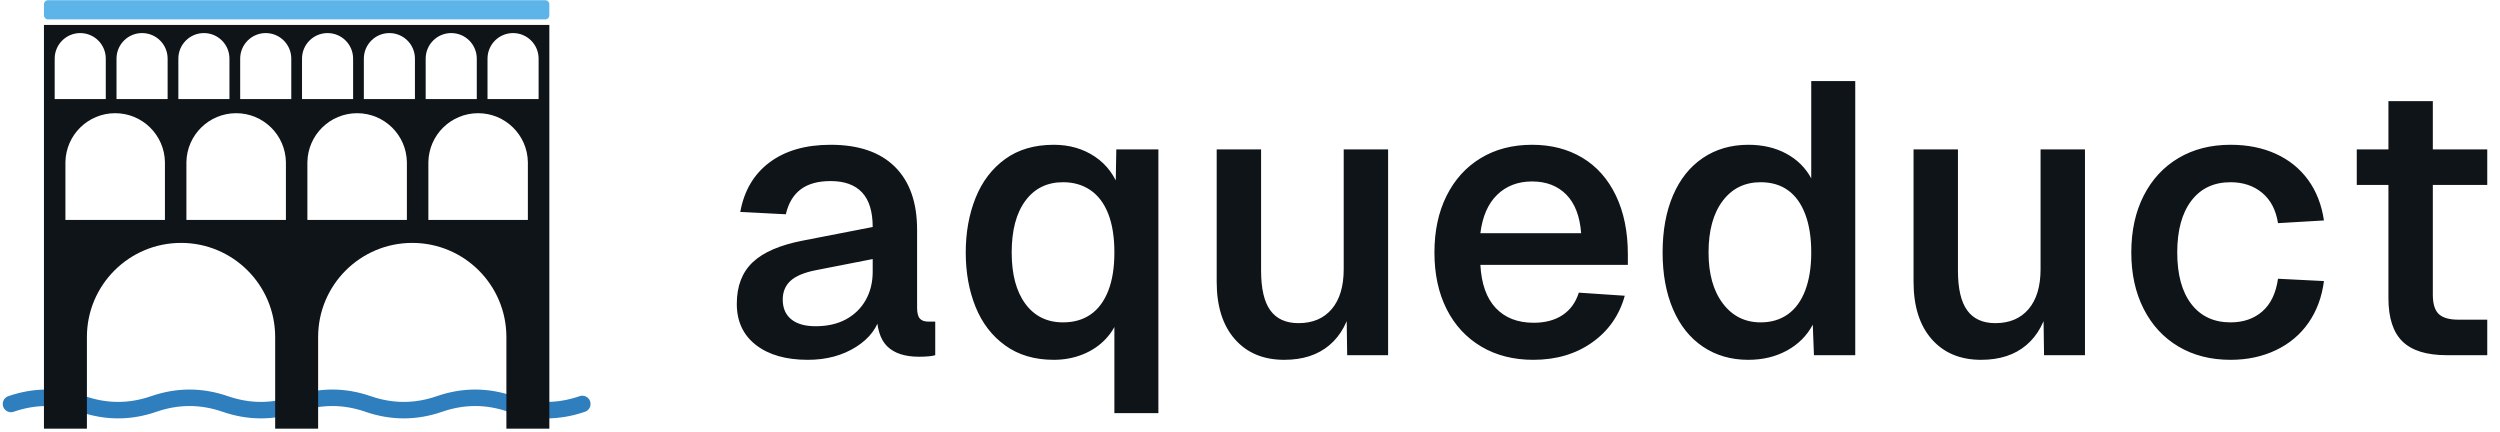
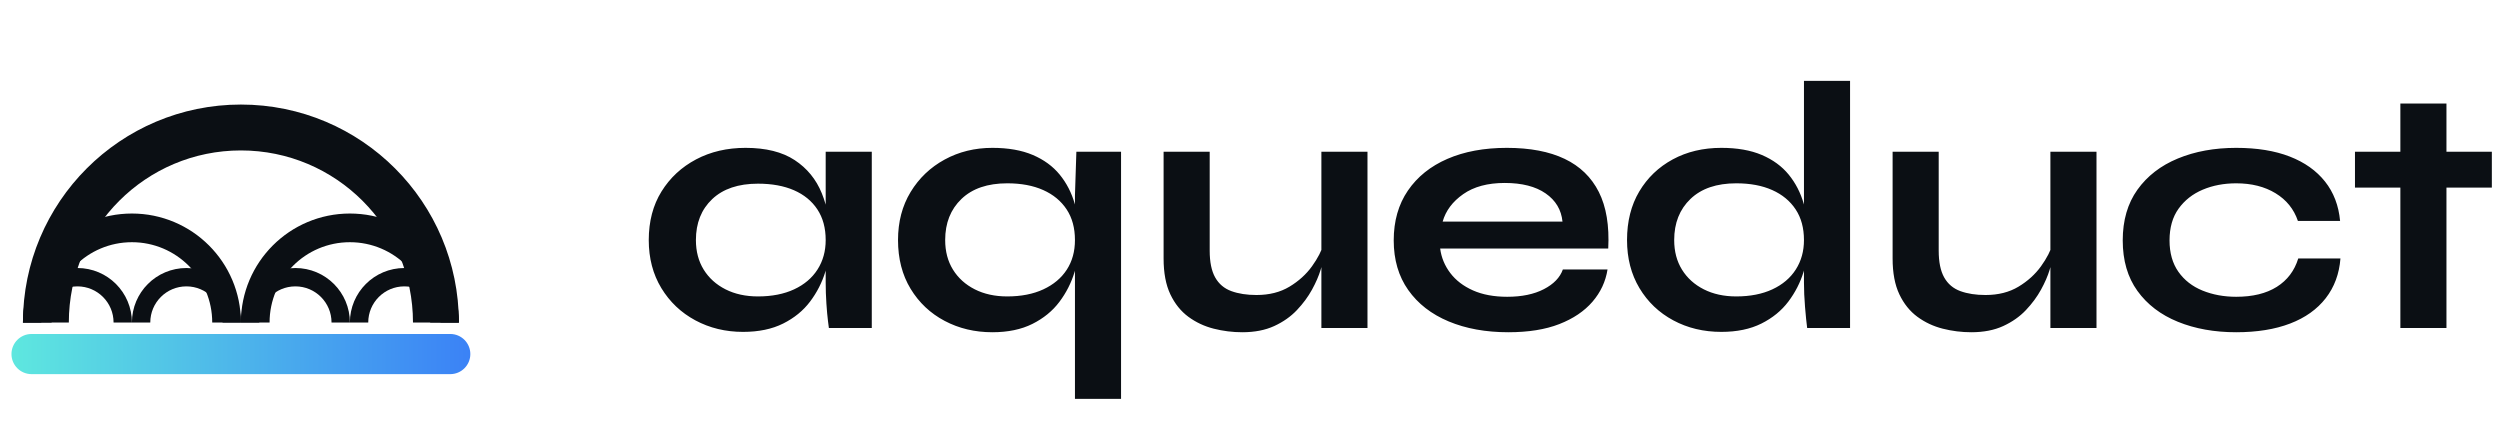
- <svg xmlns="http://www.w3.org/2000/svg" viewBox="0 -920 6475.43 1118" role="img" aria-label="Aqueduct">
-   <g transform="translate(0 -947.95) scale(3.55727) translate(-40 -96)">
-     <path d="M48 398 Q74.0 389 100.0 398 Q126.0 407 152.0 398 Q178.0 389 204.0 398 Q230.0 407 256.0 398 Q282.0 389 308.0 398 Q334.0 407 360.0 398 Q386.0 389 412.0 398 Q438.0 407 464.0 398" fill="none" stroke="#2f7fbf" stroke-width="12" stroke-linecap="round" />
-     <path d="M72 122 H440 V416 H72 Z M79.82 176 V146.54 A18.60 18.60 0 0 1 117.02 146.54 V176 Z M124.84 176 V146.54 A18.60 18.60 0 0 1 162.05 146.54 V176 Z M169.87 176 V146.54 A18.60 18.60 0 0 1 207.07 146.54 V176 Z M214.89 176 V146.54 A18.60 18.60 0 0 1 252.09 146.54 V176 Z M259.91 176 V146.54 A18.60 18.60 0 0 1 297.11 146.54 V176 Z M304.93 176 V146.54 A18.60 18.60 0 0 1 342.13 146.54 V176 Z M349.95 176 V146.54 A18.60 18.60 0 0 1 387.16 146.54 V176 Z M394.98 176 V146.54 A18.60 18.60 0 0 1 432.18 146.54 V176 Z M87.64 264 V221.91 A36.23 36.23 0 0 1 160.09 221.91 V264 Z M175.73 264 V221.91 A36.23 36.23 0 0 1 248.18 221.91 V264 Z M263.82 264 V221.91 A36.23 36.23 0 0 1 336.27 221.91 V264 Z M351.91 264 V221.91 A36.23 36.23 0 0 1 424.36 221.91 V264 Z M103.28 416 V349.26 A68.54 68.54 0 0 1 240.36 349.26 V416 Z M271.64 416 V349.26 A68.54 68.54 0 0 1 408.72 349.26 V416 Z" fill="#0f1419" fill-rule="evenodd" />
-     <rect x="72" y="104" width="368" height="14" rx="3" fill="#5db4e8" />
+ <svg xmlns="http://www.w3.org/2000/svg" viewBox="0 -925 7050.65 1200" role="img" aria-label="Aqueduct">
+   <defs>
+     <linearGradient id="water" x1="0" y1="0" x2="1" y2="0">
+       <stop offset="0" stop-color="#5ee7df" />
+       <stop offset="1" stop-color="#3b82f6" />
+     </linearGradient>
+   </defs>
+   <g transform="translate(0 -662.5) scale(16.1765) translate(-8 -38)">
+     <path d="M16 78 A34 34 0 0 1 84 78" fill="none" stroke="#0b0f14" stroke-width="8" />
+     <path d="M14.5 78 A16.5 16.5 0 0 1 47.5 78" fill="none" stroke="#0b0f14" stroke-width="5" />
+     <path d="M13.6 78 A7.9 7.9 0 0 1 29.4 78" fill="none" stroke="#0b0f14" stroke-width="3.2" />
+     <path d="M32.6 78 A7.9 7.9 0 0 1 48.4 78" fill="none" stroke="#0b0f14" stroke-width="3.2" />
+     <path d="M52.5 78 A16.5 16.5 0 0 1 85.5 78" fill="none" stroke="#0b0f14" stroke-width="5" />
+     <path d="M51.6 78 A7.9 7.9 0 0 1 67.4 78" fill="none" stroke="#0b0f14" stroke-width="3.2" />
+     <path d="M70.6 78 A7.9 7.9 0 0 1 86.4 78" fill="none" stroke="#0b0f14" stroke-width="3.2" />
+     <rect x="10" y="80" width="80" height="7" rx="3.5" fill="url(#water)" />
  </g>
-   <g transform="translate(1865.43 0)">
-     <path fill="#0f1419" d="M43 -133Q43 -202 84.5 -241.0Q126 -280 215 -297L395 -332Q395 -392 367.5 -421.5Q340 -451 286 -451Q237 -451 208.5 -429.5Q180 -408 170 -365L52 -371Q67 -454 128.0 -499.5Q189 -545 286 -545Q395 -545 452.5 -488.0Q510 -431 510 -325V-123Q510 -103 517.0 -95.0Q524 -87 539 -87H557V0Q551 2 539.5 3.0Q528 4 515 4Q460 4 432.5 -23.0Q405 -50 405 -114L416 -108Q405 -55 352.0 -21.5Q299 12 227 12Q142 12 92.5 -26.5Q43 -65 43 -133ZM395 -216V-249L247 -220Q202 -211 182.0 -192.5Q162 -174 162 -144Q162 -111 184.0 -93.0Q206 -75 247 -75Q293 -75 326.0 -93.0Q359 -111 377.0 -143.0Q395 -175 395 -216ZM1021.0 150V-113L1033.0 -102Q1023.0 -68 998.5 -42.0Q974.0 -16 939.0 -2.0Q904.0 12 864.0 12Q790.0 12 738.5 -25.0Q687.0 -62 661.5 -125.0Q636.0 -188 636.0 -266Q636.0 -344 661.5 -407.5Q687.0 -471 738.0 -508.0Q789.0 -545 864.0 -545Q925.0 -545 971.0 -514.0Q1017.0 -483 1036.0 -425L1024.0 -419L1026.0 -533H1135.0V150ZM1021.0 -266Q1021.0 -326 1005.0 -366.5Q989.0 -407 959.0 -427.5Q929.0 -448 888.0 -448Q826.0 -448 790.5 -400.0Q755.0 -352 755.0 -266Q755.0 -181 790.5 -133.0Q826.0 -85 888.0 -85Q930.0 -85 959.5 -105.5Q989.0 -126 1005.0 -166.5Q1021.0 -207 1021.0 -266ZM1286.0 -190V-533H1401.0V-219Q1401.0 -149 1425.0 -116.0Q1449.0 -83 1498.0 -83Q1553.0 -83 1584.0 -119.5Q1615.0 -156 1615.0 -223V-533H1730.0V0H1624.0L1622.0 -142L1637.0 -136Q1623.0 -64 1578.0 -26.0Q1533.0 12 1461.0 12Q1380.0 12 1333.0 -41.5Q1286.0 -95 1286.0 -190ZM1850.0 -266Q1850.0 -350 1881.5 -413.0Q1913.0 -476 1970.0 -510.5Q2027.0 -545 2103.0 -545Q2177.0 -545 2233.0 -511.5Q2289.0 -478 2320.0 -413.5Q2351.0 -349 2351.0 -261V-234H1969.0Q1973.0 -160 2009.0 -122.0Q2045.0 -84 2107.0 -84Q2152.0 -84 2182.0 -104.0Q2212.0 -124 2224.0 -162L2343.0 -154Q2322.0 -78 2258.5 -33.0Q2195.0 12 2106.0 12Q2029.0 12 1971.0 -22.5Q1913.0 -57 1881.5 -119.5Q1850.0 -182 1850.0 -266ZM2103.0 -450Q2048.0 -450 2012.5 -415.5Q1977.0 -381 1969.0 -316H2230.0Q2225.0 -382 2191.5 -416.0Q2158.0 -450 2103.0 -450ZM2441.0 -266Q2441.0 -351 2468.0 -414.0Q2495.0 -477 2545.5 -511.0Q2596.0 -545 2663.0 -545Q2719.0 -545 2761.5 -522.0Q2804.0 -499 2826.0 -458V-710H2940.0V0H2833.0L2830.0 -79Q2807.0 -36 2763.0 -12.0Q2719.0 12 2663.0 12Q2596.0 12 2545.5 -22.0Q2495.0 -56 2468.0 -119.0Q2441.0 -182 2441.0 -266ZM2826.0 -266Q2826.0 -324 2810.5 -365.0Q2795.0 -406 2766.0 -427.0Q2737.0 -448 2695.0 -448Q2633.0 -448 2596.5 -399.5Q2560.0 -351 2560.0 -266Q2560.0 -183 2597.0 -134.0Q2634.0 -85 2695.0 -85Q2736.0 -85 2765.5 -106.0Q2795.0 -127 2810.5 -168.0Q2826.0 -209 2826.0 -266ZM3091.0 -190V-533H3206.0V-219Q3206.0 -149 3230.0 -116.0Q3254.0 -83 3303.0 -83Q3358.0 -83 3389.0 -119.5Q3420.0 -156 3420.0 -223V-533H3535.0V0H3429.0L3427.0 -142L3442.0 -136Q3428.0 -64 3383.0 -26.0Q3338.0 12 3266.0 12Q3185.0 12 3138.0 -41.5Q3091.0 -95 3091.0 -190ZM3655.0 -266Q3655.0 -350 3687.0 -413.0Q3719.0 -476 3777.0 -510.5Q3835.0 -545 3912.0 -545Q3978.0 -545 4029.5 -521.5Q4081.0 -498 4113.0 -454.0Q4145.0 -410 4154.0 -349L4035.0 -342Q4027.0 -393 3994.0 -420.5Q3961.0 -448 3912.0 -448Q3847.0 -448 3810.5 -400.0Q3774.0 -352 3774.0 -266Q3774.0 -180 3810.5 -132.5Q3847.0 -85 3912.0 -85Q3962.0 -85 3994.5 -113.5Q4027.0 -142 4035.0 -198L4154.0 -192Q4146.0 -130 4114.0 -84.0Q4082.0 -38 4029.5 -13.0Q3977.0 12 3912.0 12Q3835.0 12 3777.0 -22.5Q3719.0 -57 3687.0 -120.0Q3655.0 -183 3655.0 -266ZM4321.0 -148V-658H4436.0V-157Q4436.0 -121 4451.5 -106.5Q4467.0 -92 4502.0 -92H4577.0V0H4472.0Q4394.0 0 4357.5 -35.5Q4321.0 -71 4321.0 -148ZM4239.0 -533H4577.0V-441H4239.0Z" />
+   <g transform="translate(1793.65 0)">
+     <path fill="#0b0f14" d="M302.0 11Q228.0 11 167.5 -21.5Q107.0 -54 71.5 -112.5Q36.0 -171 36.0 -248Q36.0 -327 72.0 -385.0Q108.0 -443 169.5 -475.5Q231.0 -508 309.0 -508Q395.0 -508 447.5 -473.5Q500.0 -439 524.0 -380.0Q548.0 -321 548.0 -248Q548.0 -204 534.0 -158.5Q520.0 -113 491.0 -74.5Q462.0 -36 415.0 -12.5Q368.0 11 302.0 11ZM344.0 -89Q403.0 -89 446.0 -109.0Q489.0 -129 512.0 -165.0Q535.0 -201 535.0 -248Q535.0 -299 511.5 -334.5Q488.0 -370 445.5 -388.5Q403.0 -407 344.0 -407Q261.0 -407 215.0 -363.5Q169.0 -320 169.0 -248Q169.0 -200 191.0 -164.5Q213.0 -129 252.5 -109.0Q292.0 -89 344.0 -89ZM535.0 -497H665.0V0H544.0Q544.0 0 541.5 -19.5Q539.0 -39 537.0 -69.0Q535.0 -99 535.0 -128ZM1005.0 12Q931.0 12 870.5 -20.0Q810.0 -52 774.5 -110.5Q739.0 -169 739.0 -248Q739.0 -325 774.5 -383.5Q810.0 -442 870.5 -475.0Q931.0 -508 1005.0 -508Q1072.0 -508 1119.0 -488.0Q1166.0 -468 1195.0 -432.5Q1224.0 -397 1237.5 -350.0Q1251.0 -303 1251.0 -248Q1251.0 -204 1237.0 -158.0Q1223.0 -112 1194.0 -73.5Q1165.0 -35 1118.0 -11.5Q1071.0 12 1005.0 12ZM1047.0 -89Q1106.0 -89 1149.0 -109.0Q1192.0 -129 1215.0 -164.5Q1238.0 -200 1238.0 -248Q1238.0 -299 1214.5 -334.5Q1191.0 -370 1148.5 -389.0Q1106.0 -408 1047.0 -408Q964.0 -408 918.0 -364.0Q872.0 -320 872.0 -248Q872.0 -200 894.0 -164.5Q916.0 -129 955.5 -109.0Q995.0 -89 1047.0 -89ZM1368.0 -497V200H1238.0V-374L1242.0 -497ZM2063.0 0H1933.0V-497H2063.0ZM1940.0 -239 1941.0 -205Q1939.0 -191 1931.0 -164.5Q1923.0 -138 1906.5 -108.0Q1890.0 -78 1864.0 -50.5Q1838.0 -23 1800.0 -5.5Q1762.0 12 1710.0 12Q1669.0 12 1629.5 2.0Q1590.0 -8 1558.0 -31.5Q1526.0 -55 1507.0 -95.0Q1488.0 -135 1488.0 -196V-497H1618.0V-218Q1618.0 -170 1633.5 -142.5Q1649.0 -115 1679.0 -104.0Q1709.0 -93 1750.0 -93Q1804.0 -93 1843.0 -116.5Q1882.0 -140 1906.5 -174.0Q1931.0 -208 1940.0 -239ZM2614.0 -165H2740.0Q2732.0 -114 2697.5 -74.0Q2663.0 -34 2604.0 -11.0Q2545.0 12 2460.0 12Q2365.0 12 2292.0 -18.5Q2219.0 -49 2178.0 -107.0Q2137.0 -165 2137.0 -247Q2137.0 -329 2177.0 -387.5Q2217.0 -446 2288.5 -477.0Q2360.0 -508 2456.0 -508Q2554.0 -508 2619.0 -477.0Q2684.0 -446 2715.5 -383.5Q2747.0 -321 2742.0 -224H2268.0Q2273.0 -186 2296.5 -155.0Q2320.0 -124 2360.5 -106.0Q2401.0 -88 2457.0 -88Q2519.0 -88 2560.5 -109.5Q2602.0 -131 2614.0 -165ZM2450.0 -409Q2378.0 -409 2333.0 -377.5Q2288.0 -346 2275.0 -300H2613.0Q2608.0 -350 2565.5 -379.5Q2523.0 -409 2450.0 -409ZM3061.0 11Q2986.0 11 2925.5 -21.5Q2865.0 -54 2830.0 -112.5Q2795.0 -171 2795.0 -248Q2795.0 -327 2829.5 -385.0Q2864.0 -443 2924.0 -475.5Q2984.0 -508 3061.0 -508Q3128.0 -508 3175.0 -488.0Q3222.0 -468 3251.0 -432.5Q3280.0 -397 3293.5 -350.0Q3307.0 -303 3307.0 -248Q3307.0 -204 3293.0 -158.5Q3279.0 -113 3250.0 -74.5Q3221.0 -36 3174.0 -12.5Q3127.0 11 3061.0 11ZM3103.0 -89Q3162.0 -89 3205.0 -109.0Q3248.0 -129 3271.0 -165.0Q3294.0 -201 3294.0 -248Q3294.0 -299 3270.5 -334.5Q3247.0 -370 3204.5 -389.0Q3162.0 -408 3103.0 -408Q3020.0 -408 2974.0 -364.0Q2928.0 -320 2928.0 -248Q2928.0 -200 2950.0 -164.5Q2972.0 -129 3011.5 -109.0Q3051.0 -89 3103.0 -89ZM3294.0 -697H3424.0V0H3303.0Q3300.0 -23 3297.0 -59.5Q3294.0 -96 3294.0 -128ZM4119.0 0H3989.0V-497H4119.0ZM3996.0 -239 3997.0 -205Q3995.0 -191 3987.0 -164.5Q3979.0 -138 3962.5 -108.0Q3946.0 -78 3920.0 -50.5Q3894.0 -23 3856.0 -5.5Q3818.0 12 3766.0 12Q3725.0 12 3685.5 2.0Q3646.0 -8 3614.0 -31.5Q3582.0 -55 3563.0 -95.0Q3544.0 -135 3544.0 -196V-497H3674.0V-218Q3674.0 -170 3689.5 -142.5Q3705.0 -115 3735.0 -104.0Q3765.0 -93 3806.0 -93Q3860.0 -93 3899.0 -116.5Q3938.0 -140 3962.5 -174.0Q3987.0 -208 3996.0 -239ZM4807.0 -196Q4802.0 -131 4765.5 -84.0Q4729.0 -37 4665.0 -12.5Q4601.0 12 4513.0 12Q4421.0 12 4348.5 -17.5Q4276.0 -47 4234.5 -104.5Q4193.0 -162 4193.0 -247Q4193.0 -332 4234.5 -390.0Q4276.0 -448 4348.5 -478.0Q4421.0 -508 4513.0 -508Q4601.0 -508 4664.0 -483.5Q4727.0 -459 4763.5 -413.0Q4800.0 -367 4806.0 -302H4687.0Q4670.0 -352 4624.0 -380.0Q4578.0 -408 4513.0 -408Q4461.0 -408 4418.5 -390.0Q4376.0 -372 4350.5 -336.5Q4325.0 -301 4325.0 -247Q4325.0 -194 4350.0 -158.5Q4375.0 -123 4418.0 -105.5Q4461.0 -88 4513.0 -88Q4583.0 -88 4627.5 -116.0Q4672.0 -144 4688.0 -196ZM4848.0 -497H5234.0V-396H4848.0ZM4976.0 -633H5106.0V0H4976.0Z" />
  </g>
</svg>
